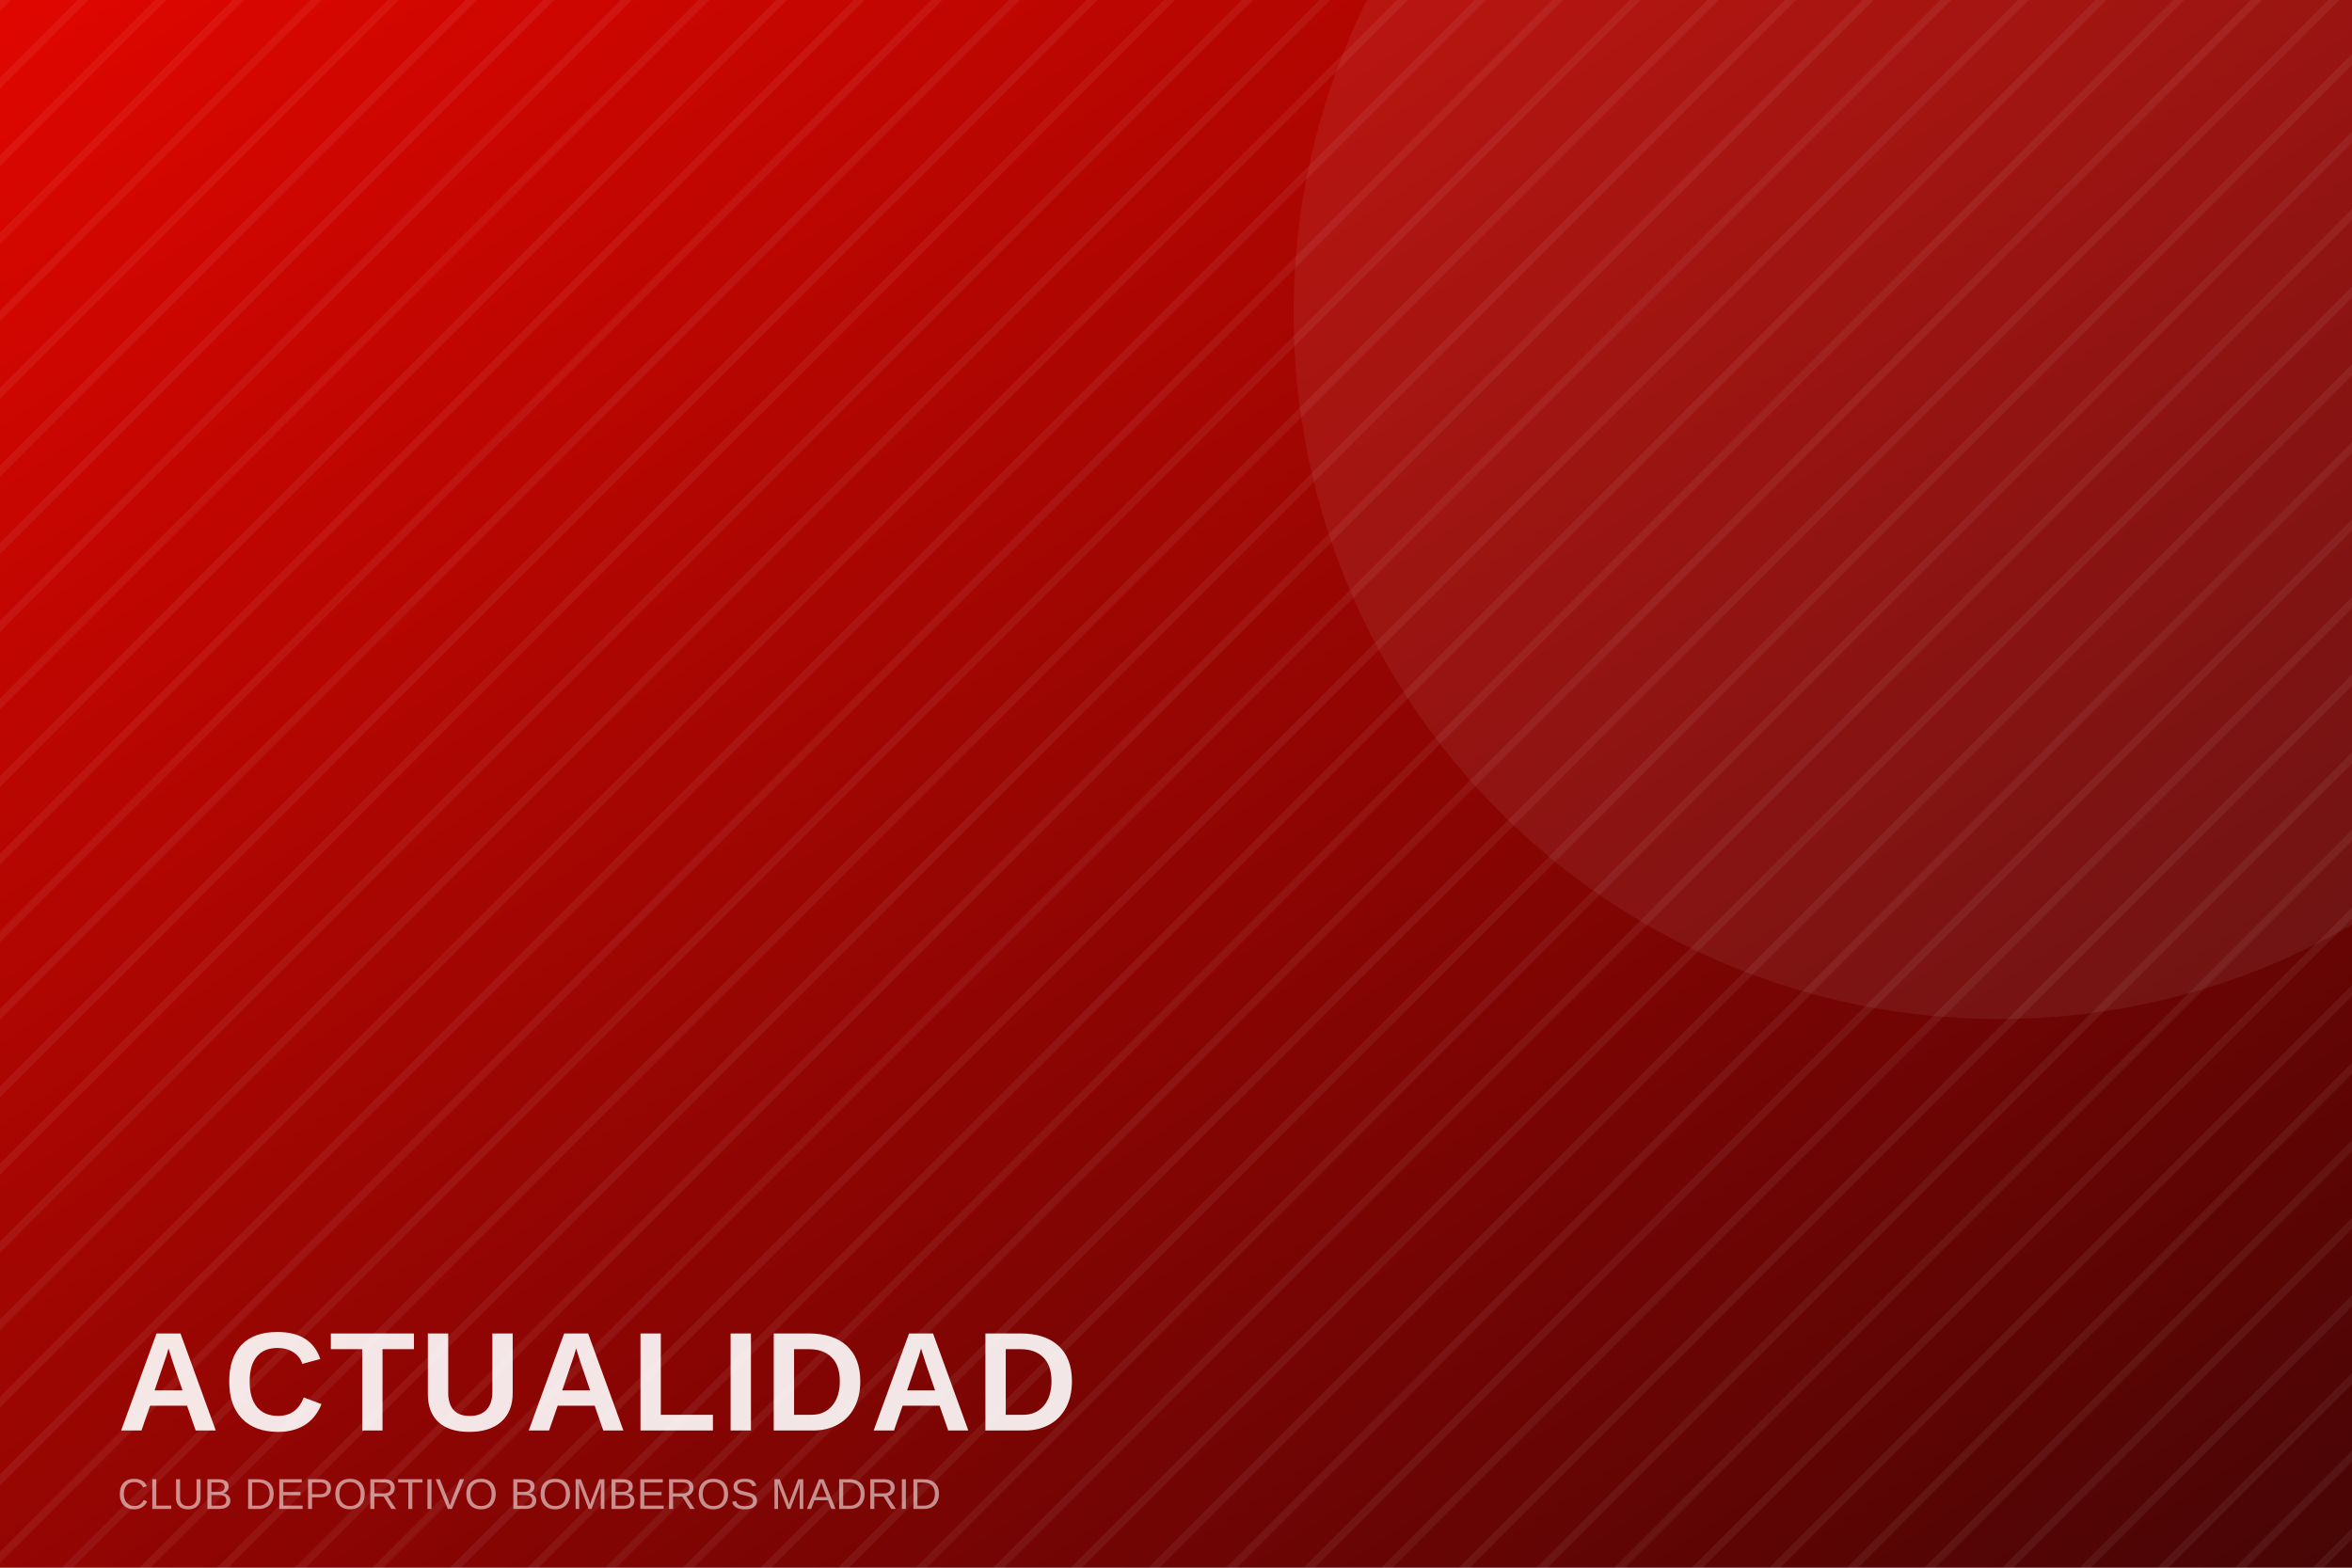
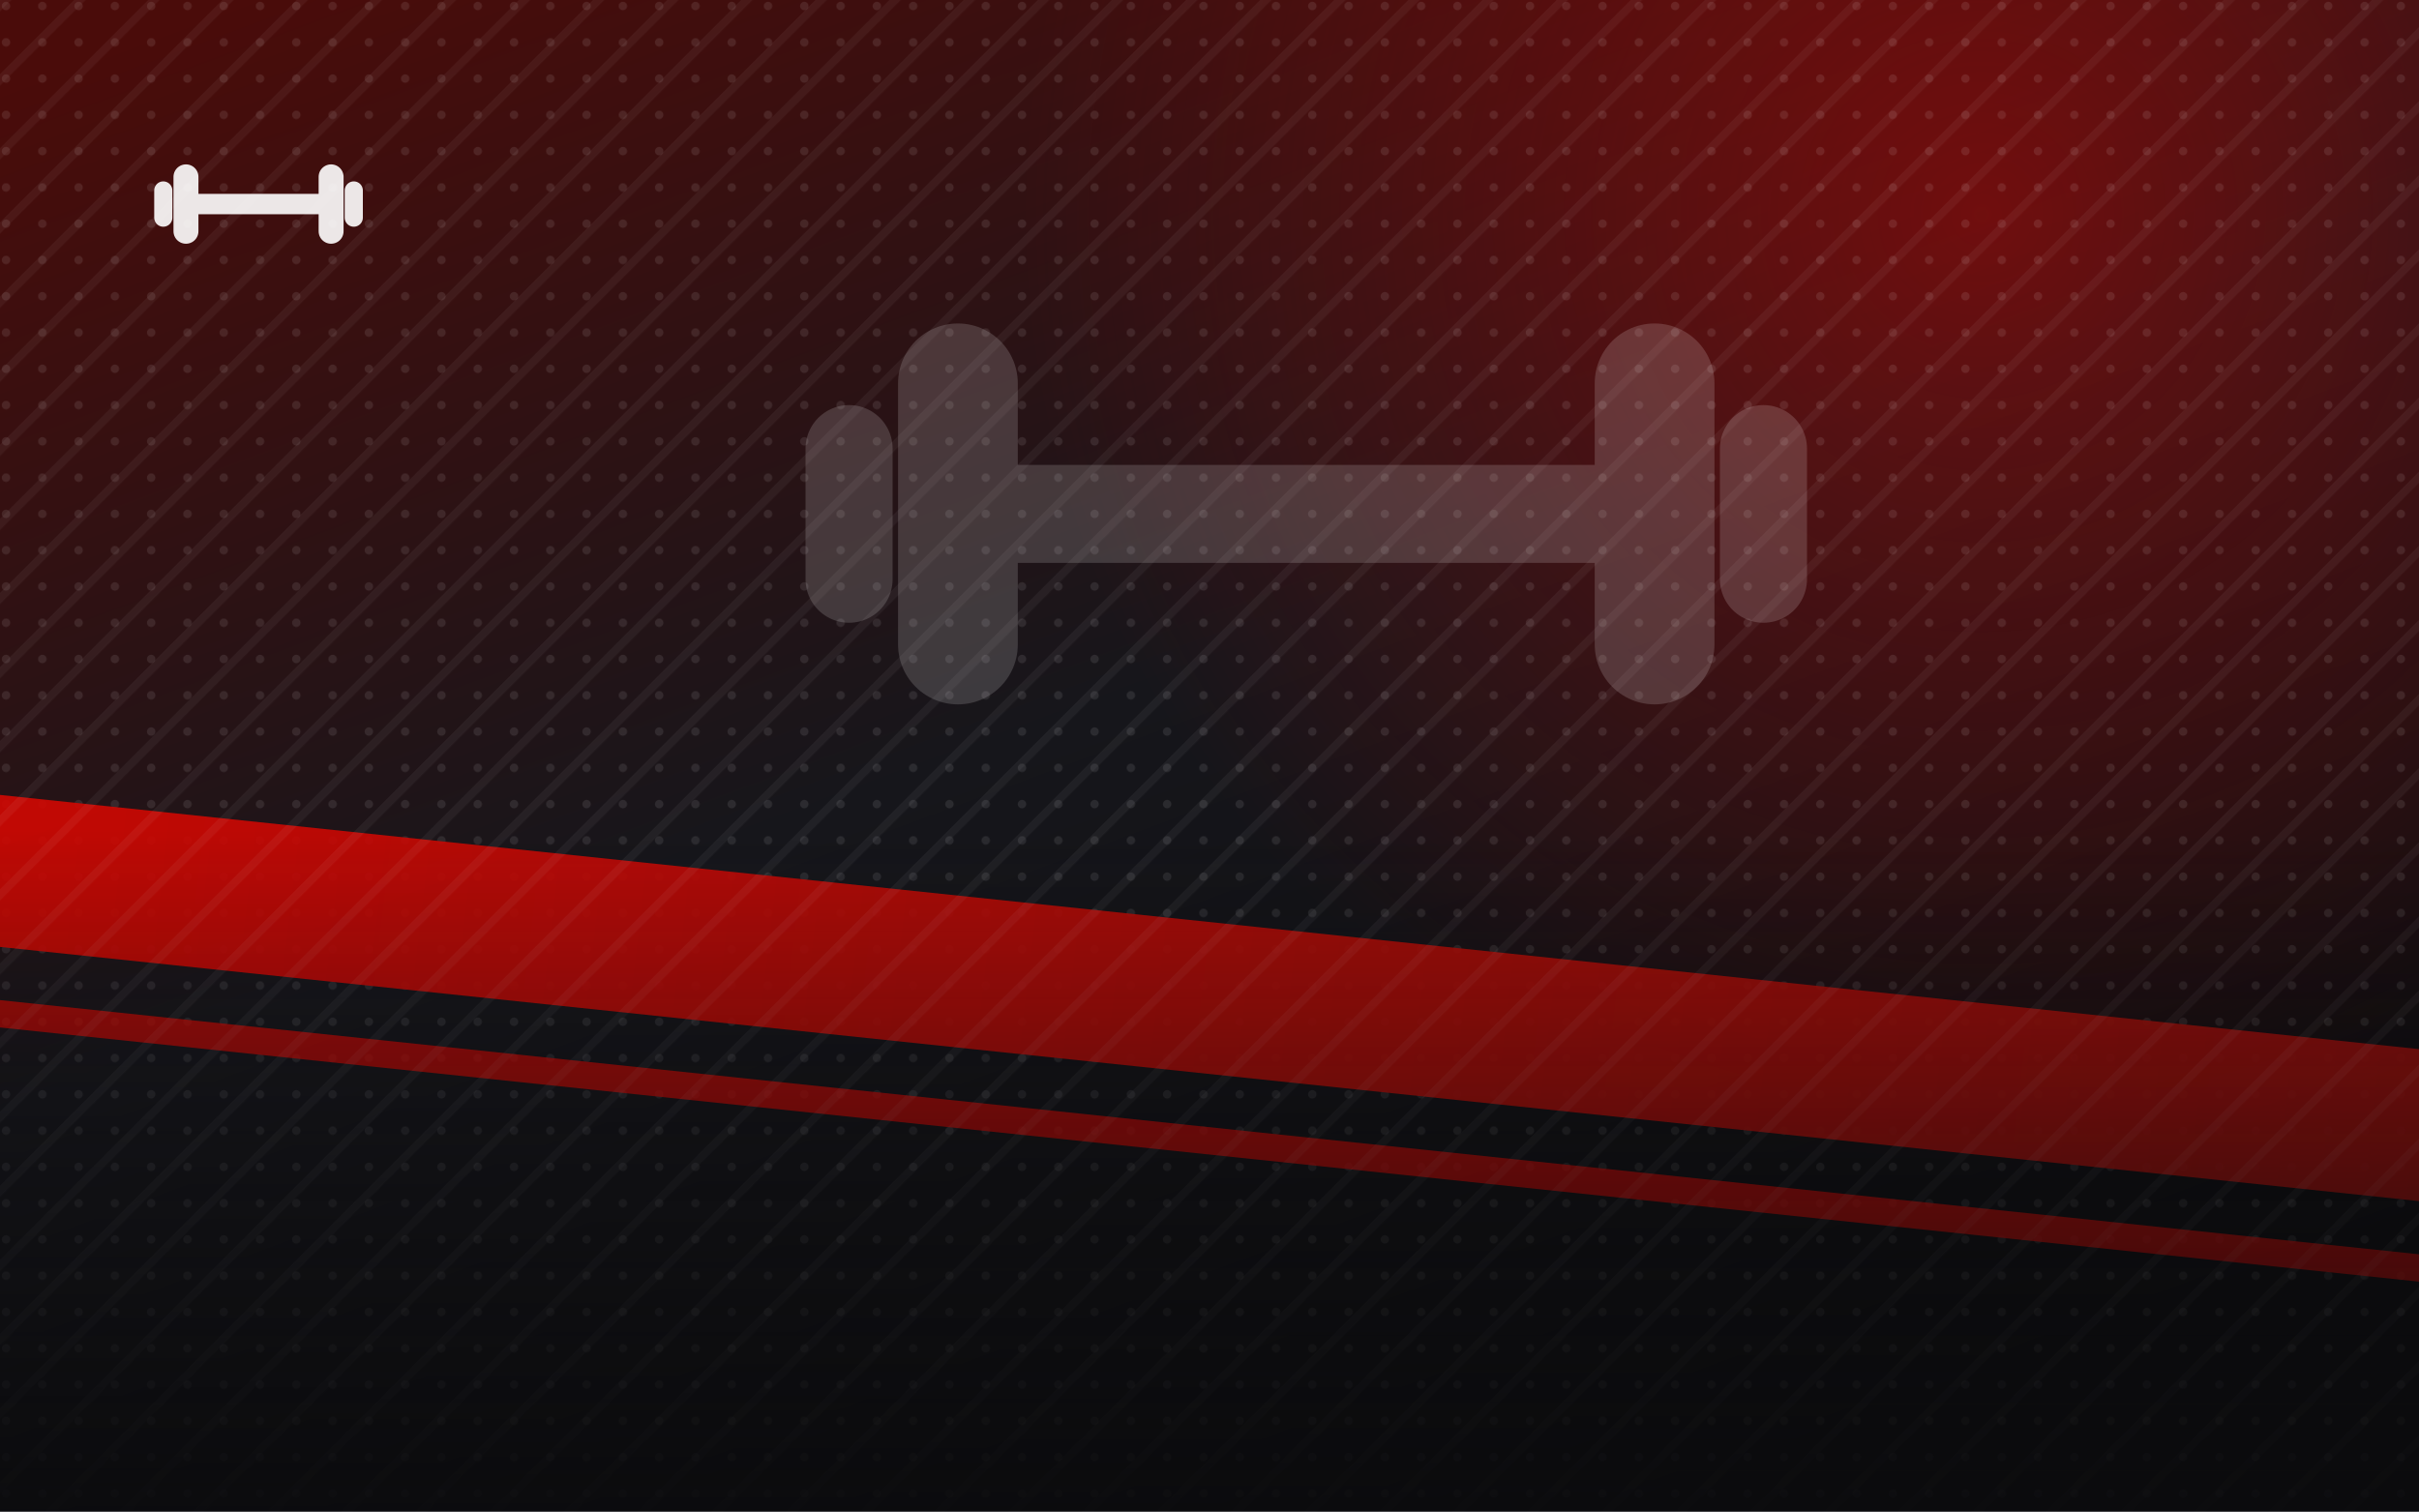
- <svg xmlns="http://www.w3.org/2000/svg" viewBox="0 0 1200 800" width="1200" height="800">
+ <svg xmlns="http://www.w3.org/2000/svg" viewBox="0 0 1200 750" width="1200" height="750">
  <defs>
-     <linearGradient id="g" x1="0" y1="0" x2="1" y2="1">
+     <linearGradient id="fondo" x1="0.1" y1="0" x2="0.7" y2="1">
+       <stop offset="0" stop-color="#4a0c0a" />
+       <stop offset="0.5" stop-color="#16161b" />
+       <stop offset="1" stop-color="#0b0b0d" />
+     </linearGradient>
+     <linearGradient id="banda" x1="0" y1="0" x2="1" y2="0">
      <stop offset="0" stop-color="#e10600" />
-       <stop offset="1" stop-color="#470505" />
+       <stop offset="1" stop-color="#8c0f0b" />
    </linearGradient>
-     <pattern id="p" width="28" height="28" patternUnits="userSpaceOnUse" patternTransform="rotate(45)">
-       <rect width="4" height="28" fill="rgba(255,255,255,0.06)" />
+     <radialGradient id="halo">
+       <stop offset="0" stop-color="#e10600" stop-opacity="0.42" />
+       <stop offset="1" stop-color="#e10600" stop-opacity="0" />
+     </radialGradient>
+     <linearGradient id="sombra" x1="0" y1="0" x2="0" y2="1">
+       <stop offset="0" stop-color="#0b0b0d" stop-opacity="0" />
+       <stop offset="1" stop-color="#0b0b0d" stop-opacity="0.92" />
+     </linearGradient>
+     <pattern id="rayas" width="26" height="26" patternUnits="userSpaceOnUse" patternTransform="rotate(45)">
+       <rect width="4" height="26" fill="rgba(255,255,255,0.05)" />
+     </pattern>
+     <pattern id="puntos" width="18" height="18" patternUnits="userSpaceOnUse">
+       <circle cx="3" cy="3" r="2.1" fill="rgba(255,255,255,0.09)" />
    </pattern>
  </defs>
-   <rect width="1200" height="800" fill="url(#g)" />
-   <rect width="1200" height="800" fill="url(#p)" />
-   <circle cx="1020" cy="160" r="360" fill="rgba(255,255,255,0.06)" />
-   <text x="60" y="730" font-family="Arial Narrow, Arial, sans-serif" font-weight="700" font-size="72" fill="rgba(255,255,255,0.9)" letter-spacing="2">ACTUALIDAD</text>
-   <text x="60" y="770" font-family="Arial, sans-serif" font-size="22" fill="rgba(255,255,255,0.55)">CLUB DEPORTIVO BOMBEROS MADRID</text>
+   <rect width="1200" height="750" fill="url(#fondo)" />
+   <circle cx="984" cy="105" r="480" fill="url(#halo)" />
+   <rect width="1200" height="750" fill="url(#puntos)" />
+   <g opacity="0.16" transform="translate(378 -15) scale(5.4)">
+     <path d="M22 50 L78 50" fill="none" stroke="#ffffff" stroke-width="9" stroke-linecap="round" stroke-linejoin="round" />
+     <path d="M18 38 L18 62" fill="none" stroke="#ffffff" stroke-width="11" stroke-linecap="round" stroke-linejoin="round" />
+     <path d="M82 38 L82 62" fill="none" stroke="#ffffff" stroke-width="11" stroke-linecap="round" stroke-linejoin="round" />
+     <path d="M8 44 L8 56" fill="none" stroke="#ffffff" stroke-width="8" stroke-linecap="round" stroke-linejoin="round" />
+     <path d="M92 44 L92 56" fill="none" stroke="#ffffff" stroke-width="8" stroke-linecap="round" stroke-linejoin="round" />
+   </g>
+   <g transform="rotate(6 600 457.5)">
+     <rect x="-300" y="457.5" width="1800" height="75" fill="url(#banda)" opacity="0.9" />
+     <rect x="-300" y="558.75" width="1800" height="13.5" fill="#e10600" opacity="0.7" />
+   </g>
+   <rect width="1200" height="750" fill="url(#rayas)" />
+   <g opacity="0.9" transform="translate(72 45) scale(1.125)">
+     <path d="M22 50 L78 50" fill="none" stroke="#ffffff" stroke-width="9" stroke-linecap="round" stroke-linejoin="round" />
+     <path d="M18 38 L18 62" fill="none" stroke="#ffffff" stroke-width="11" stroke-linecap="round" stroke-linejoin="round" />
+     <path d="M82 38 L82 62" fill="none" stroke="#ffffff" stroke-width="11" stroke-linecap="round" stroke-linejoin="round" />
+     <path d="M8 44 L8 56" fill="none" stroke="#ffffff" stroke-width="8" stroke-linecap="round" stroke-linejoin="round" />
+     <path d="M92 44 L92 56" fill="none" stroke="#ffffff" stroke-width="8" stroke-linecap="round" stroke-linejoin="round" />
+   </g>
+   <rect x="0" y="412.5" width="1200" height="337.5" fill="url(#sombra)" />
</svg>
